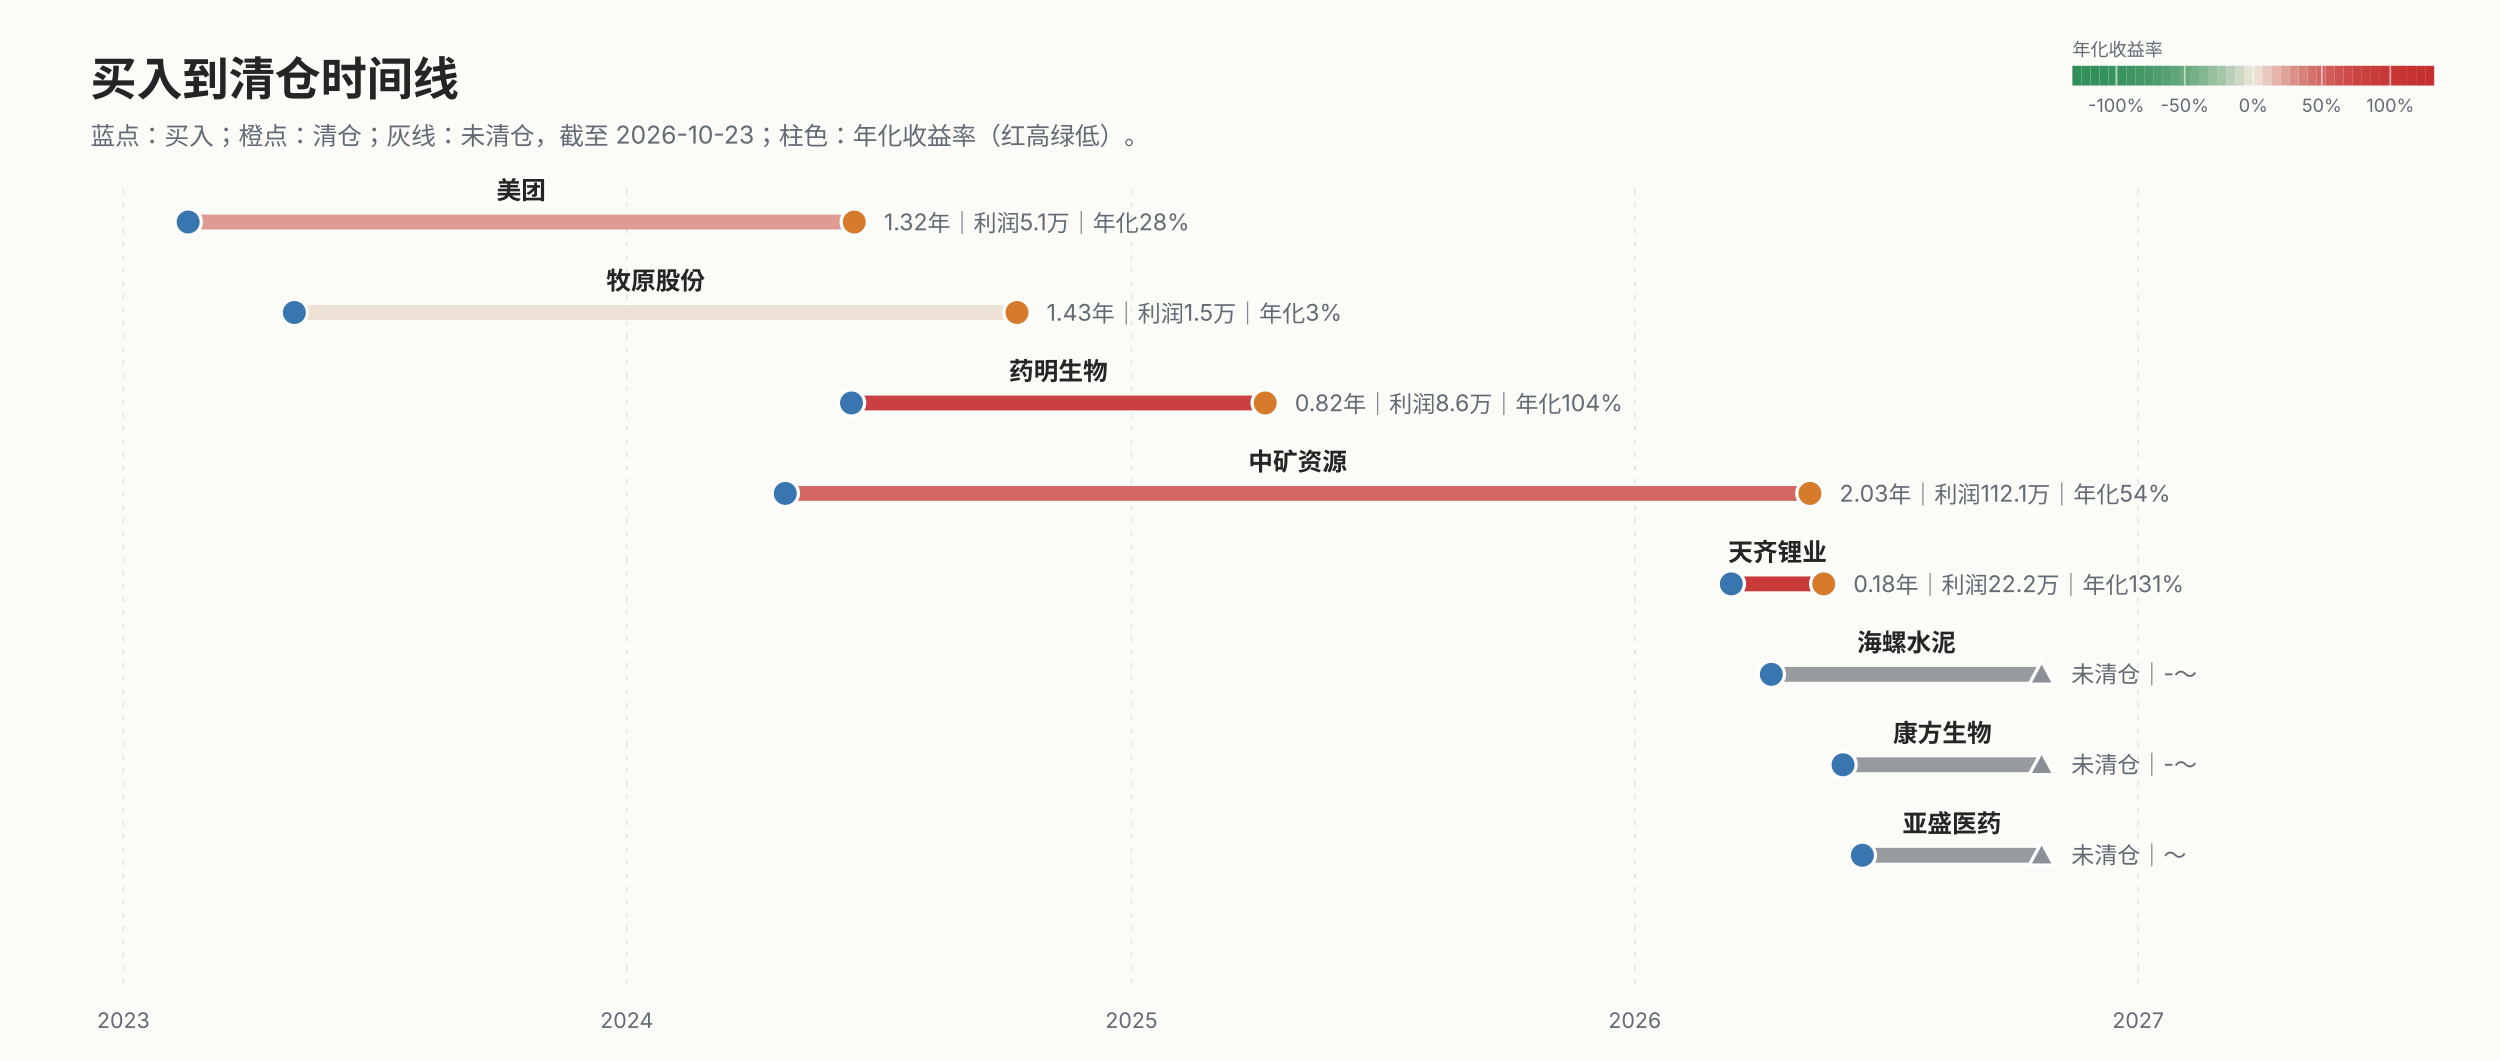
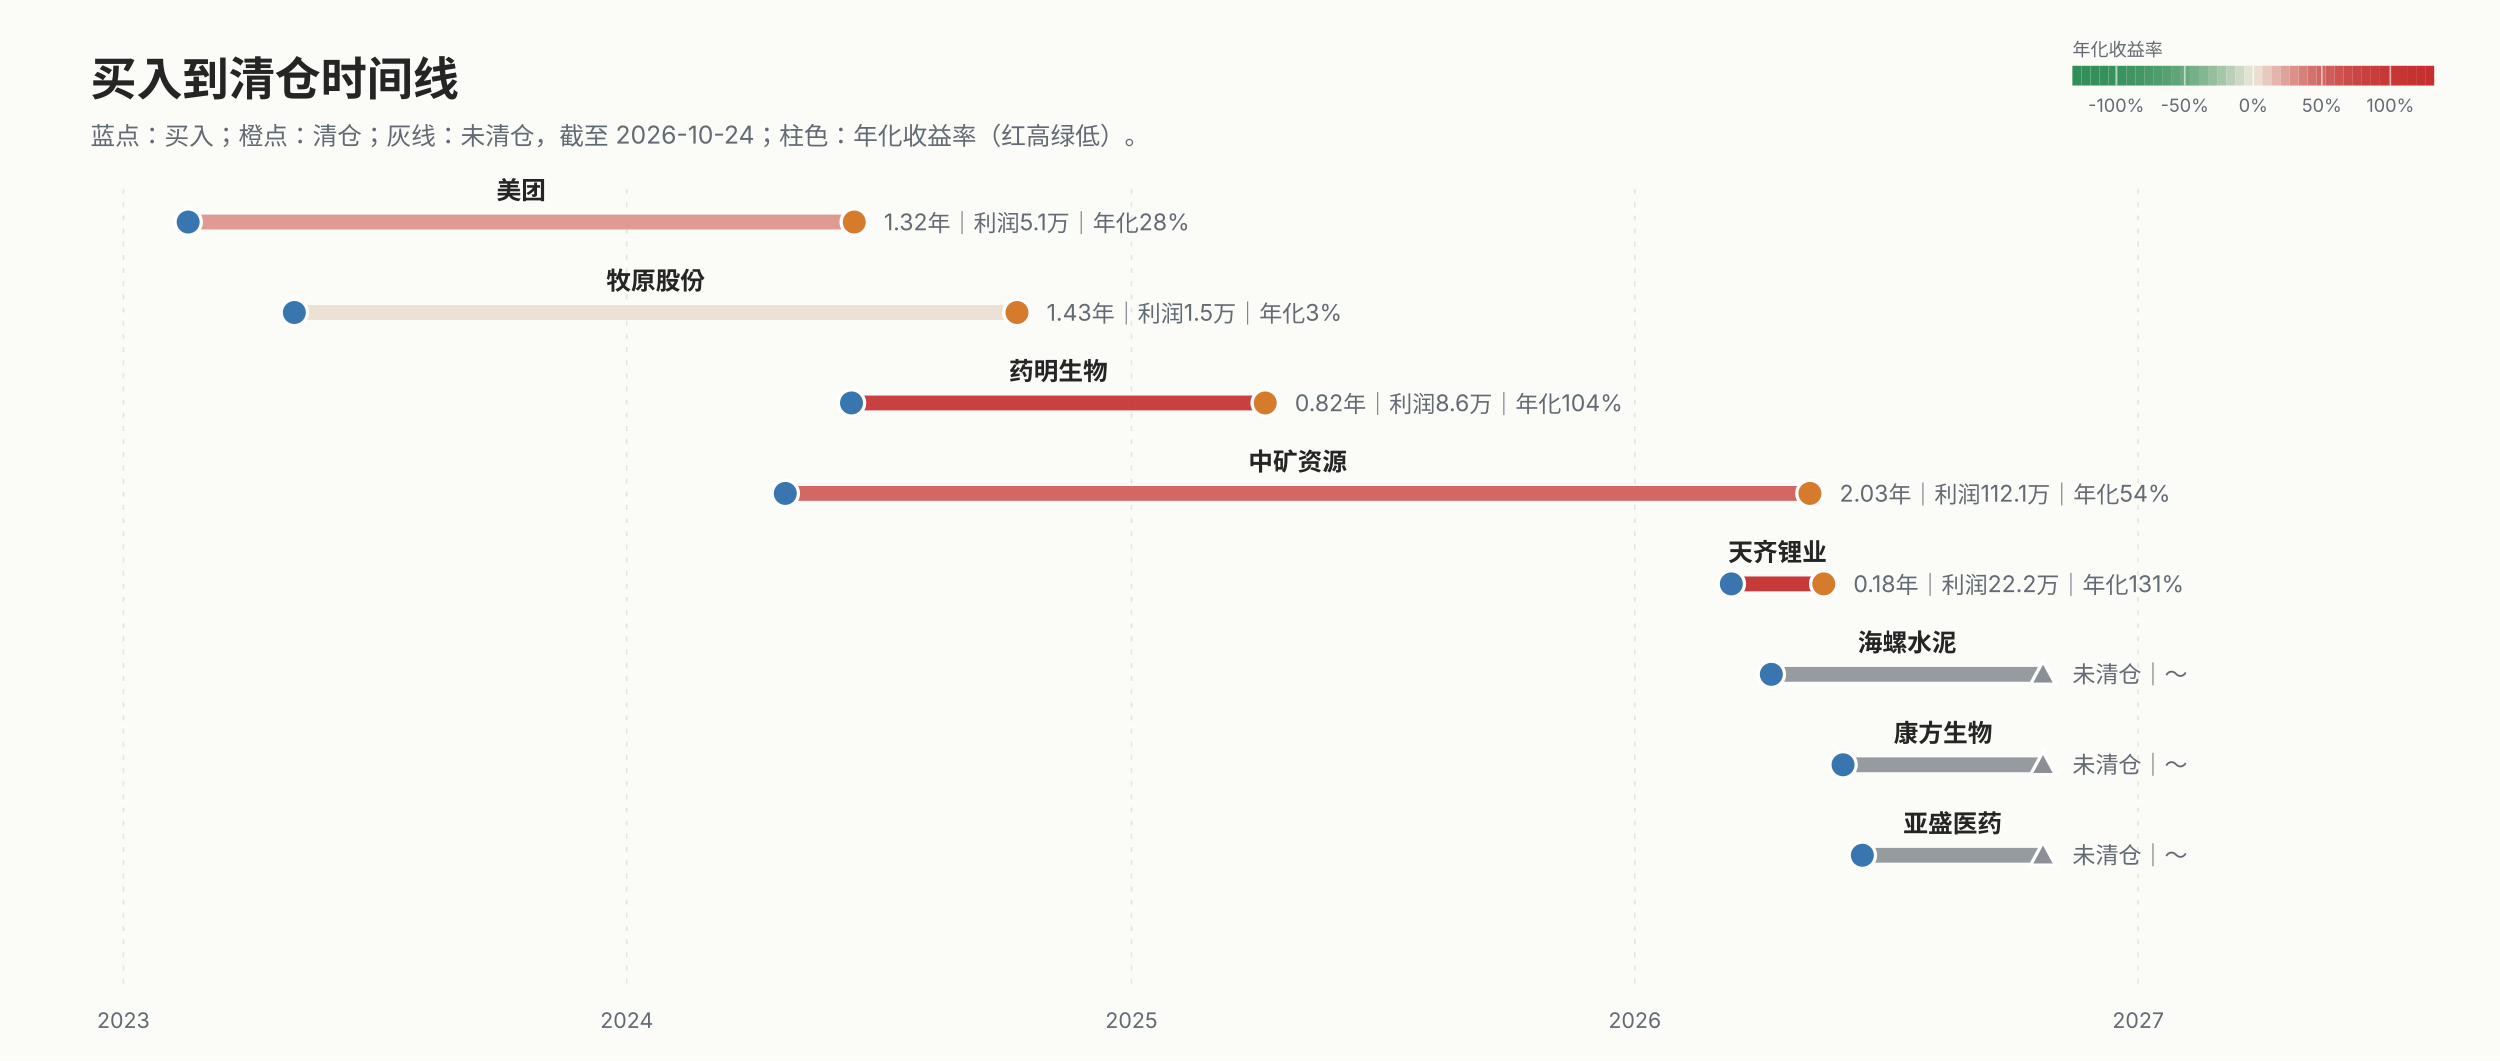
<svg xmlns="http://www.w3.org/2000/svg" width="1520" height="645" viewBox="0 0 1520 645" role="img" aria-label="买入到清仓时间线">
  <rect width="100%" height="100%" fill="#fbfbf8" />
  <style>text{font-family:"Inter","Noto Sans SC","PingFang SC","Microsoft YaHei",Arial,sans-serif;}</style>
  <text x="55" y="58" font-size="28" font-weight="700" fill="#252525">买入到清仓时间线</text>
  <g>
    <rect x="1260.00" y="40" width="5.50" height="12" fill="#308e58" />
    <rect x="1265.50" y="40" width="5.50" height="12" fill="#328f59" />
    <rect x="1271.00" y="40" width="5.50" height="12" fill="#33905a" />
    <rect x="1276.50" y="40" width="5.50" height="12" fill="#35915b" />
    <rect x="1282.00" y="40" width="5.50" height="12" fill="#37925d" />
    <rect x="1287.50" y="40" width="5.50" height="12" fill="#3a935f" />
    <rect x="1293.00" y="40" width="5.50" height="12" fill="#3e9561" />
    <rect x="1298.50" y="40" width="5.50" height="12" fill="#429764" />
    <rect x="1304.00" y="40" width="5.50" height="12" fill="#489a68" />
    <rect x="1309.50" y="40" width="5.50" height="12" fill="#4e9d6c" />
    <rect x="1315.00" y="40" width="5.50" height="12" fill="#56a072" />
    <rect x="1320.50" y="40" width="5.50" height="12" fill="#5fa578" />
    <rect x="1326.00" y="40" width="5.50" height="12" fill="#6aaa7f" />
    <rect x="1331.50" y="40" width="5.50" height="12" fill="#76b088" />
    <rect x="1337.00" y="40" width="5.50" height="12" fill="#85b692" />
    <rect x="1342.50" y="40" width="5.50" height="12" fill="#95be9d" />
    <rect x="1348.00" y="40" width="5.50" height="12" fill="#a6c6a9" />
    <rect x="1353.50" y="40" width="5.50" height="12" fill="#bacfb7" />
    <rect x="1359.00" y="40" width="5.50" height="12" fill="#ced9c5" />
    <rect x="1364.50" y="40" width="5.50" height="12" fill="#e3e3d4" />
    <rect x="1370.00" y="40" width="5.50" height="12" fill="#ecded1" />
    <rect x="1375.50" y="40" width="5.50" height="12" fill="#e7c9be" />
    <rect x="1381.00" y="40" width="5.50" height="12" fill="#e3b5ac" />
    <rect x="1386.50" y="40" width="5.50" height="12" fill="#dfa29a" />
    <rect x="1392.00" y="40" width="5.50" height="12" fill="#db918a" />
    <rect x="1397.50" y="40" width="5.50" height="12" fill="#d7817b" />
    <rect x="1403.00" y="40" width="5.50" height="12" fill="#d4736e" />
    <rect x="1408.50" y="40" width="5.50" height="12" fill="#d26763" />
    <rect x="1414.00" y="40" width="5.50" height="12" fill="#cf5d59" />
    <rect x="1419.50" y="40" width="5.50" height="12" fill="#cd5451" />
    <rect x="1425.00" y="40" width="5.50" height="12" fill="#cc4c4a" />
    <rect x="1430.50" y="40" width="5.50" height="12" fill="#ca4644" />
    <rect x="1436.00" y="40" width="5.50" height="12" fill="#c9413f" />
    <rect x="1441.50" y="40" width="5.50" height="12" fill="#c83d3b" />
    <rect x="1447.00" y="40" width="5.50" height="12" fill="#c73938" />
    <rect x="1452.50" y="40" width="5.50" height="12" fill="#c73635" />
    <rect x="1458.00" y="40" width="5.50" height="12" fill="#c63433" />
    <rect x="1463.50" y="40" width="5.50" height="12" fill="#c63231" />
    <rect x="1469.00" y="40" width="5.50" height="12" fill="#c53030" />
    <rect x="1474.50" y="40" width="5.50" height="12" fill="#c52f2f" />
    <line x1="1286.67" y1="40" x2="1286.67" y2="52" stroke="#fff" stroke-width="1" opacity=".6" />
    <text x="1286.67" y="68" font-size="11" fill="#626a73" text-anchor="middle">-100%</text>
    <line x1="1328.33" y1="40" x2="1328.33" y2="52" stroke="#fff" stroke-width="1" opacity=".6" />
    <text x="1328.33" y="68" font-size="11" fill="#626a73" text-anchor="middle">-50%</text>
    <line x1="1370.00" y1="40" x2="1370.00" y2="52" stroke="#fff" stroke-width="1" opacity=".6" />
    <text x="1370.00" y="68" font-size="11" fill="#626a73" text-anchor="middle">0%</text>
    <line x1="1411.67" y1="40" x2="1411.67" y2="52" stroke="#fff" stroke-width="1" opacity=".6" />
    <text x="1411.67" y="68" font-size="11" fill="#626a73" text-anchor="middle">50%</text>
    <line x1="1453.33" y1="40" x2="1453.33" y2="52" stroke="#fff" stroke-width="1" opacity=".6" />
    <text x="1453.33" y="68" font-size="11" fill="#626a73" text-anchor="middle">100%</text>
    <text x="1260" y="34" font-size="11" fill="#626a73">年化收益率</text>
  </g>
-   <text x="55" y="88" font-size="15" fill="#626a73">蓝点：买入；橙点：清仓；灰线：未清仓，截至 2026-10-23；柱色：年化收益率（红高绿低）。</text>
+   <text x="55" y="88" font-size="15" fill="#626a73">蓝点：买入；橙点：清仓；灰线：未清仓，截至 2026-10-24；柱色：年化收益率（红高绿低）。</text>
  <line x1="75.00" y1="115" x2="75.00" y2="600" stroke="#ddd7ce" opacity=".65" stroke-dasharray="3 5" />
  <text x="75.00" y="625" font-size="13" fill="#626a73" text-anchor="middle">2023</text>
  <line x1="381.04" y1="115" x2="381.04" y2="600" stroke="#ddd7ce" opacity=".65" stroke-dasharray="3 5" />
  <text x="381.04" y="625" font-size="13" fill="#626a73" text-anchor="middle">2024</text>
  <line x1="687.92" y1="115" x2="687.92" y2="600" stroke="#ddd7ce" opacity=".65" stroke-dasharray="3 5" />
  <text x="687.92" y="625" font-size="13" fill="#626a73" text-anchor="middle">2025</text>
  <line x1="993.96" y1="115" x2="993.96" y2="600" stroke="#ddd7ce" opacity=".65" stroke-dasharray="3 5" />
  <text x="993.96" y="625" font-size="13" fill="#626a73" text-anchor="middle">2026</text>
  <line x1="1300.00" y1="115" x2="1300.00" y2="600" stroke="#ddd7ce" opacity=".65" stroke-dasharray="3 5" />
  <text x="1300.00" y="625" font-size="13" fill="#626a73" text-anchor="middle">2027</text>
  <line x1="114.41" y1="135" x2="519.39" y2="135" stroke="#dc958e" stroke-width="9" opacity=".95" />
  <circle cx="519.39" cy="135" r="8" fill="#d67b2c" stroke="#fff" stroke-width="2" />
  <circle cx="114.41" cy="135" r="8" fill="#3976af" stroke="#fff" stroke-width="2" />
  <text x="316.90" y="121" font-size="15" font-weight="700" fill="#252525" text-anchor="middle">美团</text>
  <text x="537.39" y="140" font-size="14" fill="#626a73">1.32年｜利润5.1万｜年化28%</text>
  <line x1="178.97" y1="190" x2="618.33" y2="190" stroke="#ecded2" stroke-width="9" opacity=".95" />
  <circle cx="618.33" cy="190" r="8" fill="#d67b2c" stroke="#fff" stroke-width="2" />
  <circle cx="178.97" cy="190" r="8" fill="#3976af" stroke="#fff" stroke-width="2" />
  <text x="398.65" y="176" font-size="15" font-weight="700" fill="#252525" text-anchor="middle">牧原股份</text>
  <text x="636.33" y="195" font-size="14" fill="#626a73">1.43年｜利润1.5万｜年化3%</text>
  <line x1="517.71" y1="245" x2="769.25" y2="245" stroke="#c73535" stroke-width="9" opacity=".95" />
  <circle cx="769.25" cy="245" r="8" fill="#d67b2c" stroke="#fff" stroke-width="2" />
  <circle cx="517.71" cy="245" r="8" fill="#3976af" stroke="#fff" stroke-width="2" />
  <text x="643.48" y="231" font-size="15" font-weight="700" fill="#252525" text-anchor="middle">药明生物</text>
  <text x="787.25" y="250" font-size="14" fill="#626a73">0.82年｜利润8.6万｜年化104%</text>
  <line x1="477.46" y1="300" x2="1100.44" y2="300" stroke="#d0605c" stroke-width="9" opacity=".95" />
  <circle cx="1100.44" cy="300" r="8" fill="#d67b2c" stroke="#fff" stroke-width="2" />
  <circle cx="477.46" cy="300" r="8" fill="#3976af" stroke="#fff" stroke-width="2" />
  <text x="788.95" y="286" font-size="15" font-weight="700" fill="#252525" text-anchor="middle">中矿资源</text>
  <text x="1118.44" y="305" font-size="14" fill="#626a73">2.03年｜利润112.1万｜年化54%</text>
  <line x1="1052.65" y1="355" x2="1108.83" y2="355" stroke="#c52f2f" stroke-width="9" opacity=".95" />
  <circle cx="1108.83" cy="355" r="8" fill="#d67b2c" stroke="#fff" stroke-width="2" />
  <circle cx="1052.65" cy="355" r="8" fill="#3976af" stroke="#fff" stroke-width="2" />
  <text x="1080.74" y="341" font-size="15" font-weight="700" fill="#252525" text-anchor="middle">天齐锂业</text>
  <text x="1126.83" y="360" font-size="14" fill="#626a73">0.18年｜利润22.2万｜年化131%</text>
-   <line x1="1076.97" y1="410" x2="1241.31" y2="410" stroke="#8b9096" stroke-width="9" opacity=".9" />
-   <polygon points="1241.31,402 1233.71,416 1248.91,416" fill="#8b9096" stroke="#fff" stroke-width="2" />
+   <line x1="1076.97" y1="410" x2="1242.15" y2="410" stroke="#8b9096" stroke-width="9" opacity=".9" />
+   <polygon points="1242.15,402 1234.55,416 1249.75,416" fill="#8b9096" stroke="#fff" stroke-width="2" />
  <circle cx="1076.97" cy="410" r="8" fill="#3976af" stroke="#fff" stroke-width="2" />
-   <text x="1159.14" y="396" font-size="15" font-weight="700" fill="#252525" text-anchor="middle">海螺水泥</text>
-   <text x="1259.31" y="415" font-size="14" fill="#626a73">未清仓｜-～</text>
-   <line x1="1120.57" y1="465" x2="1241.31" y2="465" stroke="#8b9096" stroke-width="9" opacity=".9" />
-   <polygon points="1241.31,457 1233.71,471 1248.91,471" fill="#8b9096" stroke="#fff" stroke-width="2" />
+   <text x="1159.56" y="396" font-size="15" font-weight="700" fill="#252525" text-anchor="middle">海螺水泥</text>
+   <text x="1260.00" y="415" font-size="14" fill="#626a73">未清仓｜～</text>
+   <line x1="1120.57" y1="465" x2="1242.15" y2="465" stroke="#8b9096" stroke-width="9" opacity=".9" />
+   <polygon points="1242.15,457 1234.55,471 1249.75,471" fill="#8b9096" stroke="#fff" stroke-width="2" />
  <circle cx="1120.57" cy="465" r="8" fill="#3976af" stroke="#fff" stroke-width="2" />
-   <text x="1180.94" y="451" font-size="15" font-weight="700" fill="#252525" text-anchor="middle">康方生物</text>
-   <text x="1259.31" y="470" font-size="14" fill="#626a73">未清仓｜-～</text>
-   <line x1="1132.31" y1="520" x2="1241.31" y2="520" stroke="#8b9096" stroke-width="9" opacity=".9" />
-   <polygon points="1241.31,512 1233.71,526 1248.91,526" fill="#8b9096" stroke="#fff" stroke-width="2" />
+   <text x="1181.36" y="451" font-size="15" font-weight="700" fill="#252525" text-anchor="middle">康方生物</text>
+   <text x="1260.00" y="470" font-size="14" fill="#626a73">未清仓｜～</text>
+   <line x1="1132.31" y1="520" x2="1242.15" y2="520" stroke="#8b9096" stroke-width="9" opacity=".9" />
+   <polygon points="1242.15,512 1234.55,526 1249.75,526" fill="#8b9096" stroke="#fff" stroke-width="2" />
  <circle cx="1132.31" cy="520" r="8" fill="#3976af" stroke="#fff" stroke-width="2" />
-   <text x="1186.81" y="506" font-size="15" font-weight="700" fill="#252525" text-anchor="middle">亚盛医药</text>
-   <text x="1259.31" y="525" font-size="14" fill="#626a73">未清仓｜～</text>
+   <text x="1187.23" y="506" font-size="15" font-weight="700" fill="#252525" text-anchor="middle">亚盛医药</text>
+   <text x="1260.00" y="525" font-size="14" fill="#626a73">未清仓｜～</text>
</svg>
